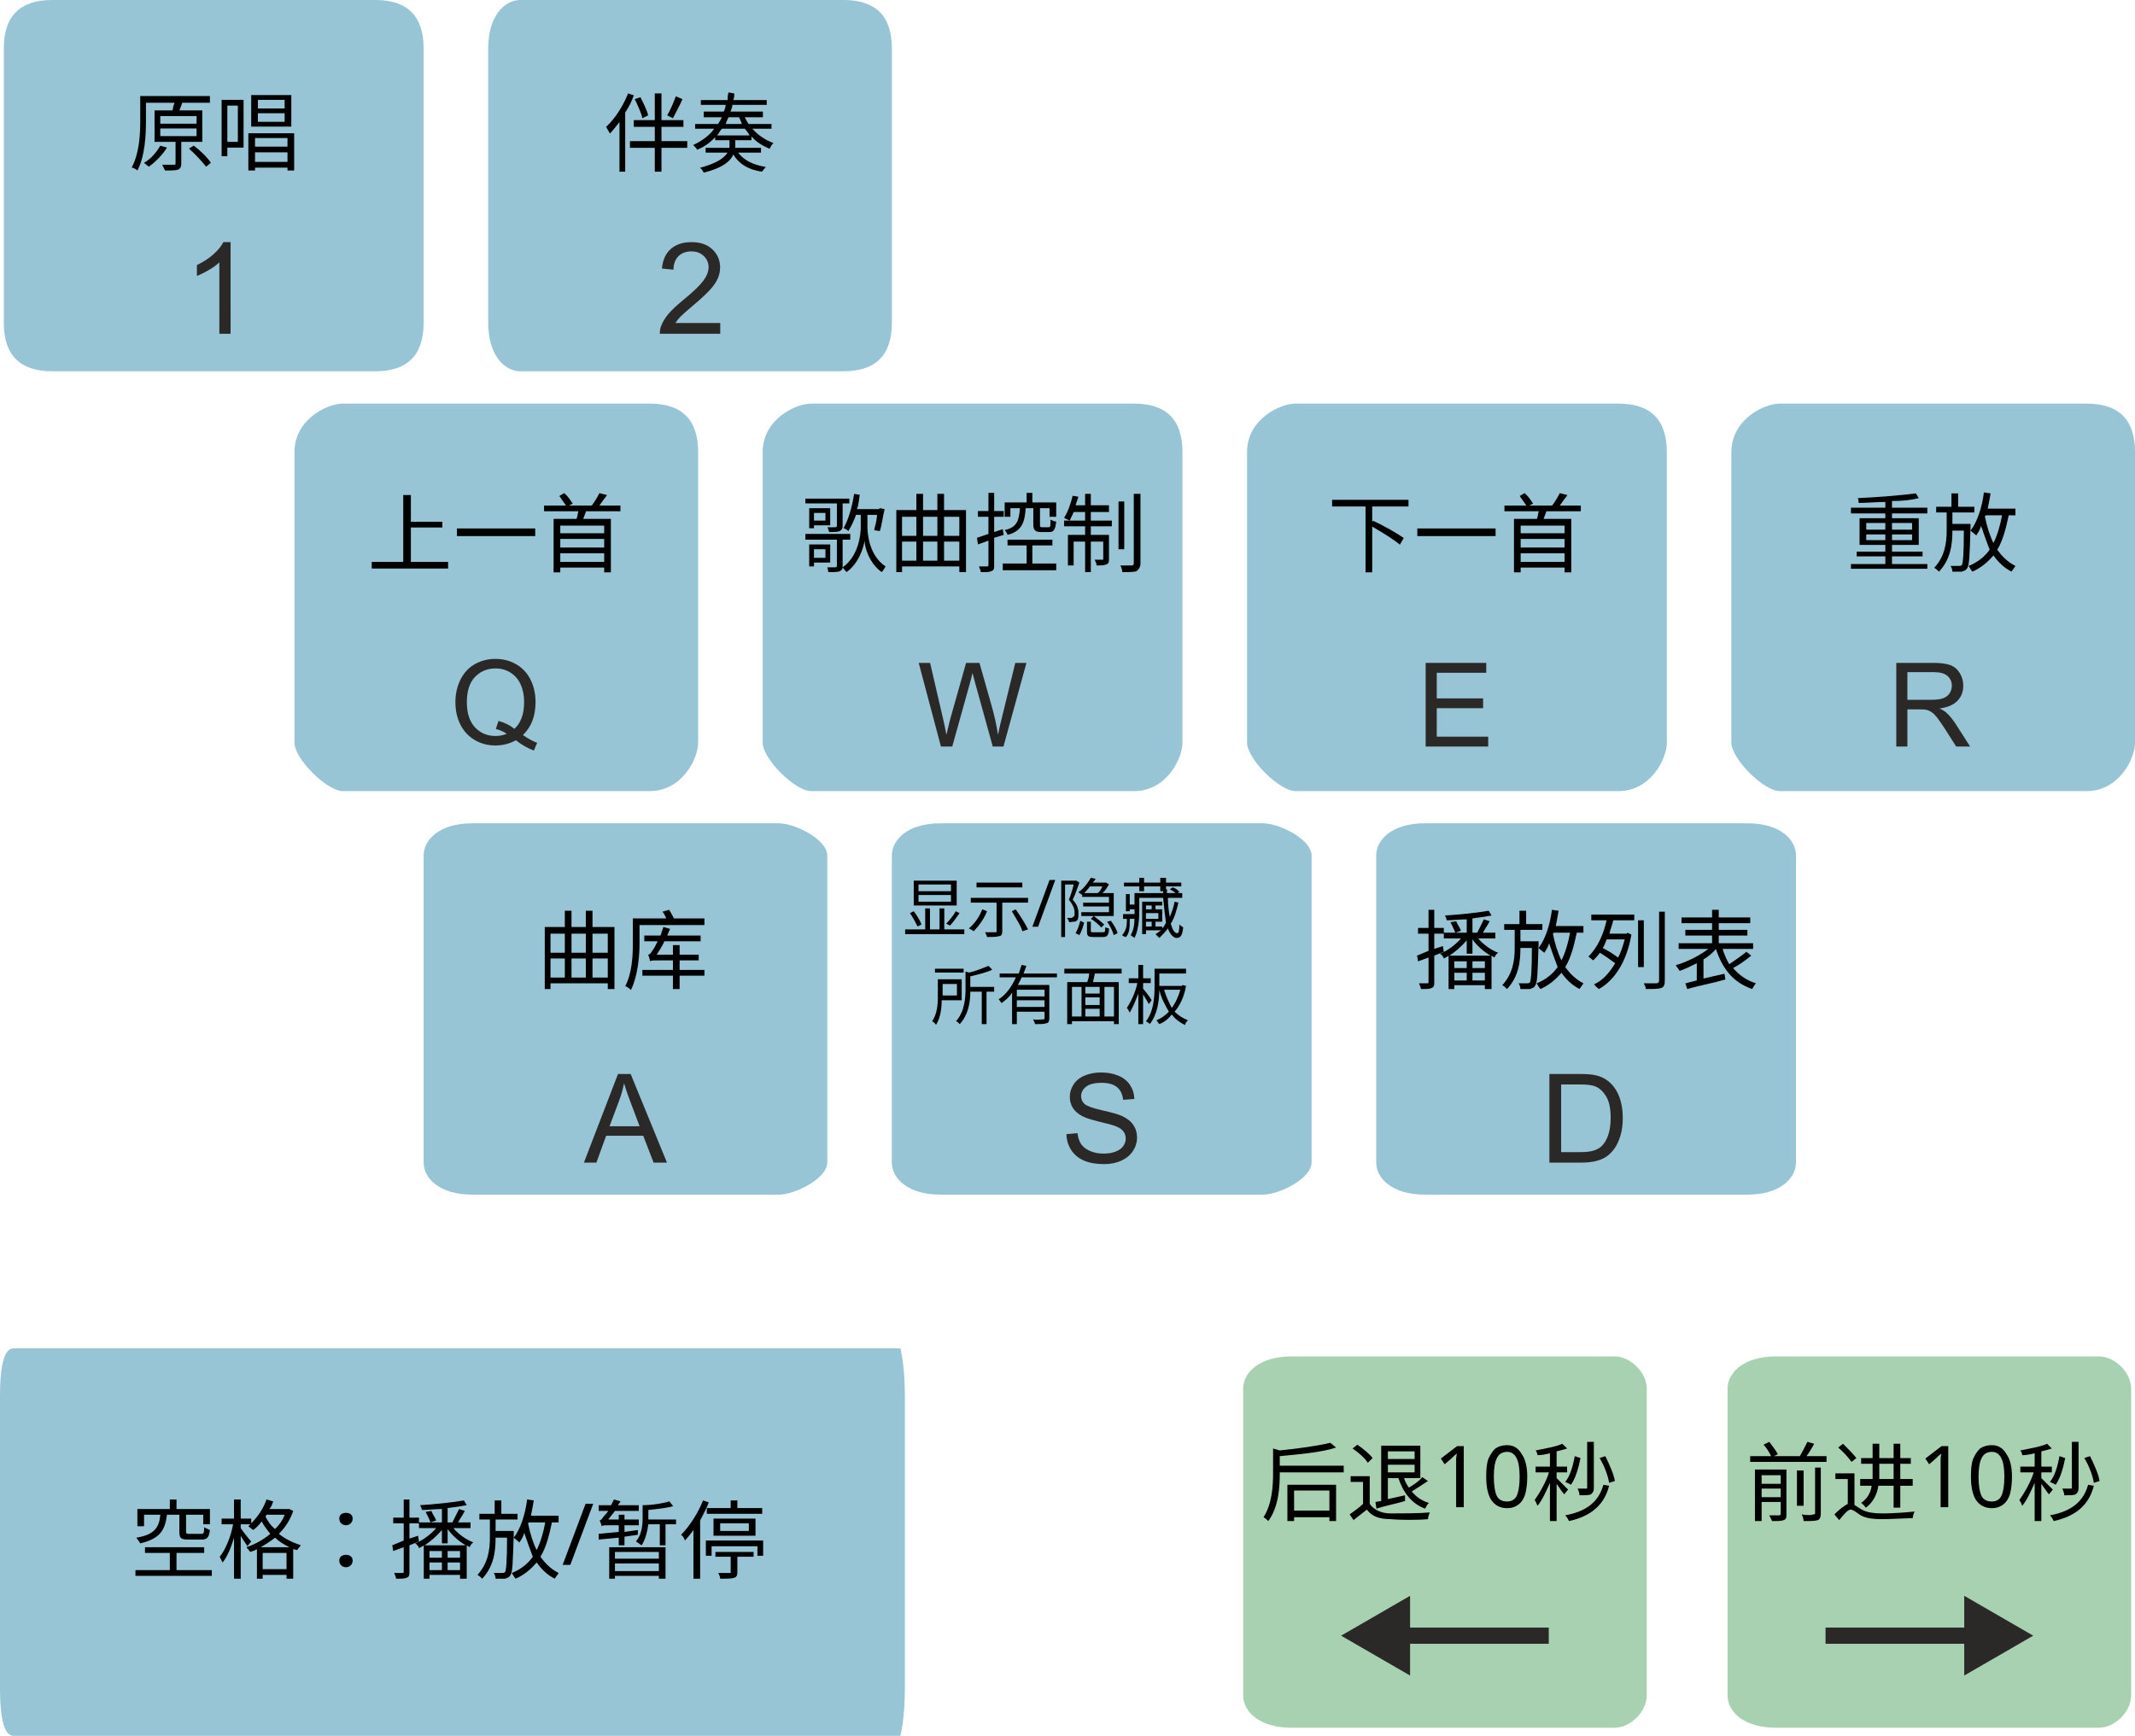
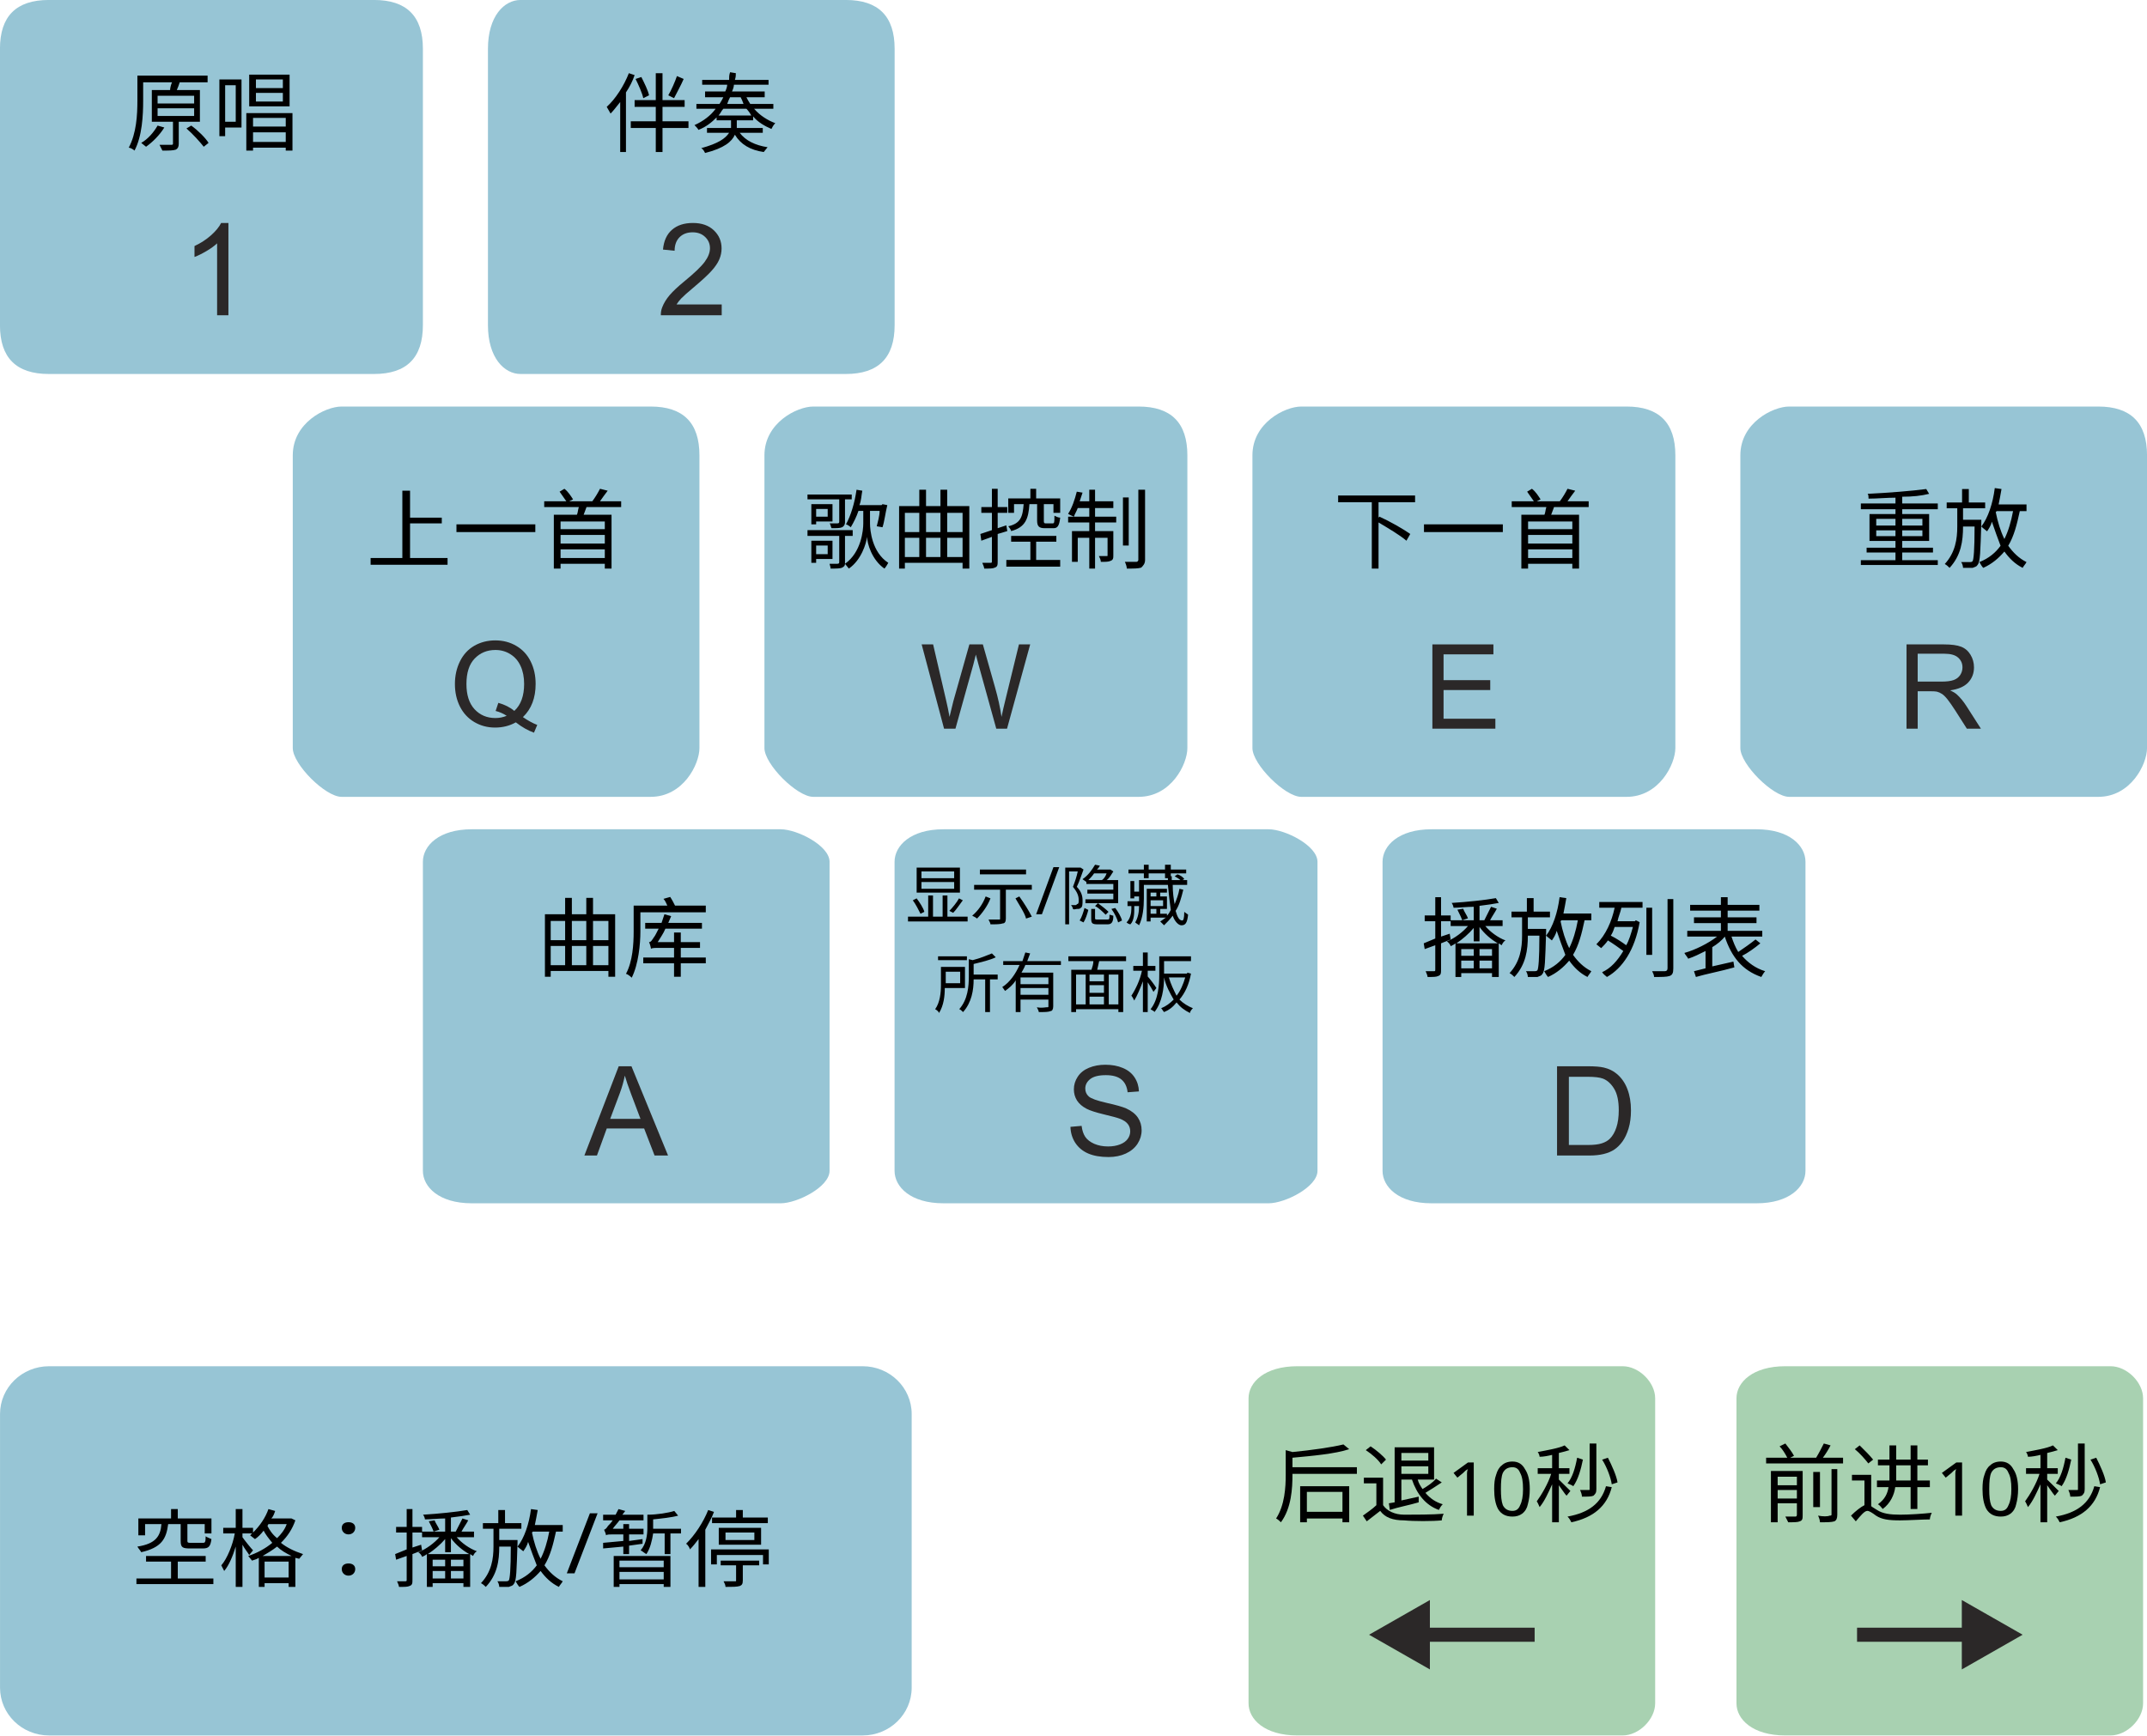
- <svg xmlns="http://www.w3.org/2000/svg" width="34.944mm" height="28.413mm" viewBox="0 0 34.944 28.413" version="1.1" id="svg1794">
+ <svg xmlns="http://www.w3.org/2000/svg" width="34.881mm" height="28.203mm" viewBox="0 0 34.881 28.203" version="1.1" id="svg1794">
  <defs id="defs1791">
    <marker refX="0" refY="0" orient="auto" id="TriangleOutM1" style="overflow:visible">
      <path d="M 5.77,0 -2.88,5 V -5 Z" transform="scale(0.4)" id="path11856" style="fill:#2b2828;fill-rule:evenodd;stroke:#2b2828;stroke-width:1pt;marker-start:none" />
    </marker>
    <marker refX="0" refY="0" orient="auto" id="marker70294" style="overflow:visible">
      <path d="M 5.77,0 -2.88,5 V -5 Z" transform="scale(0.4)" id="path70292" style="fill:#2b2828;fill-rule:evenodd;stroke:#2b2828;stroke-width:1pt;marker-start:none" />
    </marker>
    <marker refX="0" refY="0" orient="auto" id="marker70298" style="overflow:visible">
      <path d="M 5.77,0 -2.88,5 V -5 Z" transform="scale(0.4)" id="path70296" style="fill:#2b2828;fill-rule:evenodd;stroke:#2b2828;stroke-width:1pt;marker-start:none" />
    </marker>
    <marker refX="0" refY="0" orient="auto" id="TriangleOutM1-4" style="overflow:visible">
      <path d="M 5.77,0 -2.88,5 V -5 Z" transform="scale(0.4)" id="path11856-0" style="fill:#2b2828;fill-rule:evenodd;stroke:#2b2828;stroke-width:1pt;marker-start:none" />
    </marker>
  </defs>
-   <g id="layer1" transform="translate(-66.38444,-116.9474)">
+   <g id="layer1" transform="translate(-66.44755,-116.9474)">
    <path style="fill:#97c5d5;fill-rule:evenodd;stroke:#202326;stroke-width:0" id="path13" d="m 67.24,116.947 h 5.285 c 0.529,0 0.793,0.264 0.793,0.793 v 4.492 c 0,0.529 -0.264,0.793 -0.793,0.793 h -5.285 c -0.529,0 -0.793,-0.264 -0.793,-0.793 v -4.492 c 0,-0.529 0.264,-0.793 0.793,-0.793 z" />
    <path style="fill:#97c5d5;fill-rule:evenodd;stroke:#202326;stroke-width:0" id="path15" d="m 74.904,116.947 h 5.285 c 0.529,0 0.793,0.264 0.793,0.793 v 4.492 c 0,0.529 -0.264,0.793 -0.793,0.793 h -5.285 c -0.264,0 -0.529,-0.264 -0.529,-0.793 v -4.492 c 0,-0.529 0.264,-0.793 0.529,-0.793 z" />
    <path style="fill:#97c5d5;fill-rule:evenodd;stroke:#202326;stroke-width:0" id="path41" d="m 71.997,123.554 h 5.021 c 0.529,0 0.793,0.264 0.793,0.793 v 4.757 c 0,0.264 -0.264,0.793 -0.793,0.793 h -5.021 c -0.264,0 -0.793,-0.529 -0.793,-0.793 v -4.757 c 0,-0.528 0.529,-0.793 0.793,-0.793 z" />
    <path style="fill:#97c5d5;fill-rule:evenodd;stroke:#202326;stroke-width:0" id="path43" d="m 79.66,123.554 h 5.285 c 0.529,0 0.793,0.264 0.793,0.793 v 4.757 c 0,0.264 -0.264,0.793 -0.793,0.793 h -5.285 c -0.264,0 -0.793,-0.529 -0.793,-0.793 v -4.757 c 0,-0.528 0.529,-0.793 0.793,-0.793 z" />
    <path style="fill:#97c5d5;fill-rule:evenodd;stroke:#202326;stroke-width:0" id="path45" d="m 87.588,123.554 h 5.285 c 0.529,0 0.793,0.264 0.793,0.793 v 4.757 c 0,0.264 -0.264,0.793 -0.793,0.793 h -5.285 c -0.264,0 -0.793,-0.529 -0.793,-0.793 v -4.757 c 0,-0.528 0.529,-0.793 0.793,-0.793 z" />
    <path style="fill:#97c5d5;fill-rule:evenodd;stroke:#202326;stroke-width:0" id="path47" d="m 95.515,123.554 h 5.021 c 0.529,0 0.793,0.264 0.793,0.793 v 4.757 c 0,0.264 -0.264,0.793 -0.793,0.793 h -5.021 c -0.264,0 -0.793,-0.529 -0.793,-0.793 v -4.757 c 0,-0.528 0.529,-0.793 0.793,-0.793 z" />
    <path style="fill:#97c5d5;fill-rule:evenodd;stroke:#202326;stroke-width:0" id="path65" d="m 74.111,130.424 h 5.021 c 0.264,0 0.793,0.264 0.793,0.529 v 5.021 c 0,0.264 -0.529,0.528 -0.793,0.528 h -5.021 c -0.529,0 -0.793,-0.264 -0.793,-0.528 v -5.021 c 0,-0.264 0.264,-0.529 0.793,-0.529 z" />
    <path style="fill:#97c5d5;fill-rule:evenodd;stroke:#202326;stroke-width:0" id="path67" d="m 81.774,130.424 h 5.285 c 0.264,0 0.793,0.264 0.793,0.529 v 5.021 c 0,0.264 -0.529,0.528 -0.793,0.528 H 81.774 c -0.529,0 -0.793,-0.264 -0.793,-0.528 v -5.021 c 0,-0.264 0.264,-0.529 0.793,-0.529 z" />
    <path style="fill:#97c5d5;fill-rule:evenodd;stroke:#202326;stroke-width:0" id="path69" d="m 89.702,130.424 h 5.285 c 0.529,0 0.793,0.264 0.793,0.529 v 5.021 c 0,0.264 -0.264,0.528 -0.793,0.528 h -5.285 c -0.529,0 -0.793,-0.264 -0.793,-0.528 v -5.021 c 0,-0.264 0.264,-0.529 0.793,-0.529 z" />
-     <g id="g201" transform="matrix(0.1064203,0,0,0.1062682,31.18806,108.7229)" style="fill-rule:evenodd">
+     <g id="g201" transform="matrix(0.1064203,0,0,0.1062682,31.18806,108.3443)" style="fill-rule:evenodd">
      <g style="font-weight:normal;font-size:18px;font-family:Arial;fill:#2b2828" id="text203" aria-label="Q">
        <path id="path929" style="font-weight:normal;font-size:18px;font-family:Arial;fill:#2b2828" d="m 411.153,190.62 q 1.187,0.817 2.188,1.195 l -0.501,1.187 q -1.389,-0.501 -2.769,-1.582 -1.433,0.8 -3.164,0.8 -1.749,0 -3.173,-0.844 -1.424,-0.844 -2.197,-2.373 -0.765,-1.529 -0.765,-3.445 0,-1.907 0.773,-3.472 0.773,-1.564 2.197,-2.382 1.433,-0.817 3.199,-0.817 1.784,0 3.217,0.853 1.433,0.844 2.18,2.373 0.756,1.521 0.756,3.437 0,1.591 -0.483,2.865 -0.483,1.266 -1.459,2.206 z m -3.753,-2.18 q 1.477,0.413 2.435,1.23 1.503,-1.371 1.503,-4.122 0,-1.564 -0.536,-2.733 -0.527,-1.169 -1.556,-1.811 -1.02,-0.65 -2.294,-0.65 -1.907,0 -3.164,1.31 -1.257,1.301 -1.257,3.894 0,2.514 1.239,3.858 1.248,1.345 3.182,1.345 0.914,0 1.723,-0.343 -0.8,-0.519 -1.688,-0.738 z" />
      </g>
    </g>
-     <g id="g205" transform="matrix(0.1064203,0,0,0.1062682,38.82965,108.764)" style="fill-rule:evenodd">
+     <g id="g205" transform="matrix(0.1064203,0,0,0.1062682,38.82965,108.3854)" style="fill-rule:evenodd">
      <g style="font-weight:normal;font-size:18px;font-family:Arial;fill:#2b2828" id="text207" aria-label="W">
        <path id="path932" style="font-weight:normal;font-size:18px;font-family:Arial;fill:#2b2828" d="m 403.639,192 -3.419,-12.885 h 1.749 l 1.96,8.446 q 0.316,1.327 0.545,2.637 0.492,-2.065 0.58,-2.382 l 2.452,-8.701 h 2.057 l 1.846,6.521 q 0.694,2.426 1.002,4.562 0.246,-1.222 0.642,-2.804 l 2.021,-8.279 h 1.714 L 413.254,192 h -1.644 l -2.716,-9.817 q -0.343,-1.23 -0.404,-1.512 -0.202,0.888 -0.378,1.512 L 405.379,192 Z" />
      </g>
    </g>
-     <g id="g209" transform="matrix(0.1064203,0,0,0.1062682,46.99901,108.764)" style="fill-rule:evenodd">
+     <g id="g209" transform="matrix(0.1064203,0,0,0.1062682,46.99901,108.3854)" style="fill-rule:evenodd">
      <g style="font-weight:normal;font-size:18px;font-family:Arial;fill:#2b2828" id="text211" aria-label="E">
        <path id="path935" style="font-weight:normal;font-size:18px;font-family:Arial;fill:#2b2828" d="m 401.424,192 v -12.885 h 9.316 v 1.521 h -7.611 v 3.946 h 7.128 v 1.512 h -7.128 v 4.386 h 7.91 V 192 Z" />
      </g>
    </g>
-     <g id="g213" transform="matrix(0.1064203,0,0,0.1062682,54.7028,108.764)" style="fill-rule:evenodd">
+     <g id="g213" transform="matrix(0.1064203,0,0,0.1062682,54.7028,108.3854)" style="fill-rule:evenodd">
      <g style="font-weight:normal;font-size:18px;font-family:Arial;fill:#2b2828" id="text215" aria-label="R">
        <path id="path938" style="font-weight:normal;font-size:18px;font-family:Arial;fill:#2b2828" d="m 401.415,192 v -12.885 h 5.713 q 1.723,0 2.619,0.352 0.896,0.343 1.433,1.222 0.536,0.879 0.536,1.942 0,1.371 -0.888,2.312 -0.888,0.94 -2.742,1.195 0.677,0.325 1.028,0.642 0.747,0.686 1.415,1.714 L 412.771,192 h -2.145 l -1.705,-2.681 q -0.747,-1.16 -1.23,-1.775 -0.483,-0.615 -0.87,-0.861 -0.378,-0.246 -0.773,-0.343 -0.29,-0.061 -0.949,-0.061 h -1.978 V 192 Z m 1.705,-7.198 h 3.665 q 1.169,0 1.828,-0.237 0.659,-0.246 1.002,-0.773 0.343,-0.536 0.343,-1.16 0,-0.914 -0.668,-1.503 -0.659,-0.589 -2.092,-0.589 h -4.078 z" />
      </g>
    </g>
-     <g id="g241" transform="matrix(0.1127381,0,0,0.1125769,30.84929,114.3634)" style="fill-rule:evenodd">
+     <g id="g241" transform="matrix(0.1127381,0,0,0.1125769,30.84929,114.111)" style="fill-rule:evenodd">
      <g style="font-weight:normal;font-size:18px;font-family:Arial;fill:#2b2828" id="text243" aria-label="A">
        <path id="path959" style="font-weight:normal;font-size:18px;font-family:Arial;fill:#2b2828" d="m 399.974,192 4.948,-12.885 h 1.837 L 412.032,192 h -1.942 l -1.503,-3.902 h -5.388 L 401.784,192 Z m 3.718,-5.291 h 4.368 l -1.345,-3.568 q -0.615,-1.626 -0.914,-2.672 -0.246,1.239 -0.694,2.461 z" />
      </g>
    </g>
-     <g id="g245" transform="matrix(0.1127381,0,0,0.1125769,38.65217,114.3634)" style="fill-rule:evenodd">
+     <g id="g245" transform="matrix(0.1127381,0,0,0.1125769,38.65217,114.111)" style="fill-rule:evenodd">
      <g style="font-weight:normal;font-size:18px;font-family:Arial;fill:#2b2828" id="text247" aria-label="S">
        <path id="path962" style="font-weight:normal;font-size:18px;font-family:Arial;fill:#2b2828" d="m 400.809,187.86 1.608,-0.141 q 0.114,0.967 0.527,1.591 0.422,0.615 1.301,1.002 0.879,0.378 1.978,0.378 0.976,0 1.723,-0.29 0.747,-0.29 1.107,-0.791 0.369,-0.51 0.369,-1.107 0,-0.606 -0.352,-1.055 -0.352,-0.457 -1.16,-0.765 -0.519,-0.202 -2.294,-0.624 -1.775,-0.431 -2.487,-0.809 -0.923,-0.483 -1.38,-1.195 -0.448,-0.721 -0.448,-1.608 0,-0.976 0.554,-1.819 0.554,-0.853 1.617,-1.292 1.063,-0.439 2.364,-0.439 1.433,0 2.522,0.466 1.099,0.457 1.688,1.354 0.589,0.896 0.633,2.03 l -1.635,0.123 q -0.132,-1.222 -0.896,-1.846 -0.756,-0.624 -2.241,-0.624 -1.547,0 -2.259,0.571 -0.703,0.562 -0.703,1.362 0,0.694 0.501,1.143 0.492,0.448 2.566,0.923 2.083,0.466 2.856,0.817 1.125,0.519 1.661,1.318 0.536,0.791 0.536,1.828 0,1.028 -0.589,1.942 -0.589,0.905 -1.696,1.415 -1.099,0.501 -2.479,0.501 -1.749,0 -2.936,-0.51 -1.178,-0.51 -1.854,-1.529 -0.668,-1.028 -0.703,-2.32 z" />
      </g>
    </g>
-     <g id="g249" transform="matrix(0.1127381,0,0,0.1125769,46.49206,114.3634)" style="fill-rule:evenodd">
+     <g id="g249" transform="matrix(0.1127381,0,0,0.1125769,46.49206,114.111)" style="fill-rule:evenodd">
      <g style="font-weight:normal;font-size:18px;font-family:Arial;fill:#2b2828" id="text251" aria-label="D">
        <path id="path965" style="font-weight:normal;font-size:18px;font-family:Arial;fill:#2b2828" d="m 401.389,192 v -12.885 h 4.438 q 1.503,0 2.294,0.185 1.107,0.255 1.89,0.923 1.02,0.861 1.521,2.206 0.51,1.336 0.51,3.059 0,1.468 -0.343,2.602 -0.343,1.134 -0.879,1.881 -0.536,0.738 -1.178,1.169 -0.633,0.422 -1.538,0.642 Q 407.207,192 406.038,192 Z m 1.705,-1.521 h 2.751 q 1.274,0 1.995,-0.237 0.73,-0.237 1.16,-0.668 0.606,-0.606 0.94,-1.626 0.343,-1.028 0.343,-2.487 0,-2.021 -0.668,-3.103 -0.659,-1.09 -1.608,-1.459 -0.686,-0.264 -2.206,-0.264 h -2.707 z" />
      </g>
    </g>
-     <g id="g507" transform="matrix(0.174162,0,0,0.173913,-0.2850515,89.01945)" style="fill-rule:evenodd">
+     <g id="g507" transform="matrix(0.174162,0,0,0.173913,-0.2850515,88.6796)" style="fill-rule:evenodd">
      <g style="font-weight:normal;font-size:12px;font-family:Arial;fill:#2b2828" id="text509" aria-label="1">
        <path id="path1298" style="font-weight:normal;font-size:12px;font-family:Arial;fill:#2b2828" d="m 404.471,192 h -1.055 v -6.721 q -0.381,0.363 -1.002,0.727 -0.615,0.363 -1.107,0.545 v -1.02 q 0.885,-0.416 1.547,-1.008 0.662,-0.592 0.938,-1.148 h 0.68 z" />
      </g>
    </g>
-     <g id="g511" transform="matrix(0.174162,0,0,0.173913,7.455885,89.01945)" style="fill-rule:evenodd">
+     <g id="g511" transform="matrix(0.174162,0,0,0.173913,7.455885,88.6796)" style="fill-rule:evenodd">
      <g style="font-weight:normal;font-size:12px;font-family:Arial;fill:#2b2828" id="text513" aria-label="2">
        <path id="path1301" style="font-weight:normal;font-size:12px;font-family:Arial;fill:#2b2828" d="M 406.041,190.986 V 192 h -5.678 q -0.012,-0.381 0.123,-0.732 0.217,-0.58 0.691,-1.143 0.48,-0.562 1.383,-1.301 1.4,-1.148 1.893,-1.816 0.492,-0.674 0.492,-1.271 0,-0.627 -0.451,-1.055 -0.445,-0.434 -1.166,-0.434 -0.762,0 -1.219,0.457 -0.457,0.457 -0.463,1.266 l -1.084,-0.111 q 0.111,-1.213 0.838,-1.846 0.727,-0.639 1.951,-0.639 1.236,0 1.957,0.686 0.721,0.686 0.721,1.699 0,0.516 -0.211,1.014 -0.211,0.498 -0.703,1.049 -0.486,0.551 -1.623,1.512 -0.949,0.797 -1.219,1.084 -0.27,0.281 -0.445,0.568 z" />
      </g>
    </g>
-     <text xml:space="preserve" style="font-style:normal;font-weight:normal;font-size:1.411px;line-height:125%;font-family:sans-serif;letter-spacing:0px;word-spacing:0px;fill:#000000;fill-opacity:1;stroke:none;stroke-width:0.265px;stroke-linecap:butt;stroke-linejoin:miter;stroke-opacity:1" x="68.491" y="119.627" id="text3247">
-       <tspan id="tspan3245" style="font-size:1.411px;stroke-width:0.265px" x="68.491" y="119.627">原唱</tspan>
+     <text xml:space="preserve" style="font-style:normal;font-weight:normal;font-size:1.411px;line-height:125%;font-family:sans-serif;letter-spacing:0px;word-spacing:0px;fill:#000000;fill-opacity:1;stroke:none;stroke-width:0.265px;stroke-linecap:butt;stroke-linejoin:miter;stroke-opacity:1" x="68.491" y="119.287" id="text3247">
+       <tspan id="tspan3245" style="font-size:1.411px;stroke-width:0.265px" x="68.491" y="119.287">原唱</tspan>
    </text>
-     <text xml:space="preserve" style="font-style:normal;font-weight:normal;font-size:1.411px;line-height:125%;font-family:sans-serif;letter-spacing:0px;word-spacing:0px;fill:#000000;fill-opacity:1;stroke:none;stroke-width:0.265px;stroke-linecap:butt;stroke-linejoin:miter;stroke-opacity:1" x="96.601" y="126.195" id="text3247-97">
-       <tspan id="tspan3245-1" style="font-size:1.411px;stroke-width:0.265px" x="96.601" y="126.195">重放</tspan>
+     <text xml:space="preserve" style="font-style:normal;font-weight:normal;font-size:1.411px;line-height:125%;font-family:sans-serif;letter-spacing:0px;word-spacing:0px;fill:#000000;fill-opacity:1;stroke:none;stroke-width:0.265px;stroke-linecap:butt;stroke-linejoin:miter;stroke-opacity:1" x="96.601" y="126.068" id="text3247-97">
+       <tspan id="tspan3245-1" style="font-size:1.411px;stroke-width:0.265px" x="96.601" y="126.068">重放</tspan>
    </text>
-     <text xml:space="preserve" style="font-style:normal;font-weight:normal;font-size:1.411px;line-height:125%;font-family:sans-serif;letter-spacing:0px;word-spacing:0px;fill:#000000;fill-opacity:1;stroke:none;stroke-width:0.265px;stroke-linecap:butt;stroke-linejoin:miter;stroke-opacity:1" x="76.275" y="119.649" id="text3247-9">
-       <tspan id="tspan3245-4" style="font-size:1.411px;stroke-width:0.265px" x="76.275" y="119.649">伴奏</tspan>
+     <text xml:space="preserve" style="font-style:normal;font-weight:normal;font-size:1.411px;line-height:125%;font-family:sans-serif;letter-spacing:0px;word-spacing:0px;fill:#000000;fill-opacity:1;stroke:none;stroke-width:0.265px;stroke-linecap:butt;stroke-linejoin:miter;stroke-opacity:1" x="76.275" y="119.309" id="text3247-9">
+       <tspan id="tspan3245-4" style="font-size:1.411px;stroke-width:0.265px" x="76.275" y="119.309">伴奏</tspan>
    </text>
-     <text xml:space="preserve" style="font-style:normal;font-weight:normal;font-size:1.411px;line-height:125%;font-family:sans-serif;letter-spacing:0px;word-spacing:0px;fill:#000000;fill-opacity:1;stroke:none;stroke-width:0.265px;stroke-linecap:butt;stroke-linejoin:miter;stroke-opacity:1" x="72.391" y="126.206" id="text10136">
-       <tspan id="tspan10134" style="font-size:1.411px;stroke-width:0.265px" x="72.391" y="126.206">上一首</tspan>
+     <text xml:space="preserve" style="font-style:normal;font-weight:normal;font-size:1.411px;line-height:125%;font-family:sans-serif;letter-spacing:0px;word-spacing:0px;fill:#000000;fill-opacity:1;stroke:none;stroke-width:0.265px;stroke-linecap:butt;stroke-linejoin:miter;stroke-opacity:1" x="72.391" y="126.079" id="text10136">
+       <tspan id="tspan10134" style="font-size:1.411px;stroke-width:0.265px" x="72.391" y="126.079">上一首</tspan>
    </text>
-     <text xml:space="preserve" style="font-style:normal;font-weight:normal;font-size:1.411px;line-height:125%;font-family:sans-serif;letter-spacing:0px;word-spacing:0px;fill:#000000;fill-opacity:1;stroke:none;stroke-width:0.265px;stroke-linecap:butt;stroke-linejoin:miter;stroke-opacity:1" x="88.108" y="126.206" id="text10136-6">
-       <tspan id="tspan10134-0" style="font-size:1.411px;stroke-width:0.265px" x="88.108" y="126.206">下一首</tspan>
+     <text xml:space="preserve" style="font-style:normal;font-weight:normal;font-size:1.411px;line-height:125%;font-family:sans-serif;letter-spacing:0px;word-spacing:0px;fill:#000000;fill-opacity:1;stroke:none;stroke-width:0.265px;stroke-linecap:butt;stroke-linejoin:miter;stroke-opacity:1" x="88.108" y="126.079" id="text10136-6">
+       <tspan id="tspan10134-0" style="font-size:1.411px;stroke-width:0.265px" x="88.108" y="126.079">下一首</tspan>
    </text>
-     <text xml:space="preserve" style="font-style:normal;font-weight:normal;font-size:1.411px;line-height:125%;font-family:sans-serif;letter-spacing:0px;word-spacing:0px;fill:#000000;fill-opacity:1;stroke:none;stroke-width:0.265px;stroke-linecap:butt;stroke-linejoin:miter;stroke-opacity:1" x="75.162" y="133.027" id="text27410">
-       <tspan id="tspan27408" style="font-size:1.411px;stroke-width:0.265px" x="75.162" y="133.027">曲库</tspan>
+     <text xml:space="preserve" style="font-style:normal;font-weight:normal;font-size:1.411px;line-height:125%;font-family:sans-serif;letter-spacing:0px;word-spacing:0px;fill:#000000;fill-opacity:1;stroke:none;stroke-width:0.265px;stroke-linecap:butt;stroke-linejoin:miter;stroke-opacity:1" x="75.162" y="132.711" id="text27410">
+       <tspan id="tspan27408" style="font-size:1.411px;stroke-width:0.265px" x="75.162" y="132.711">曲库</tspan>
    </text>
-     <text xml:space="preserve" style="font-style:normal;font-weight:normal;font-size:1.411px;line-height:125%;font-family:sans-serif;letter-spacing:0px;word-spacing:0px;fill:#000000;fill-opacity:1;stroke:none;stroke-width:0.265px;stroke-linecap:butt;stroke-linejoin:miter;stroke-opacity:1" x="89.53" y="133.028" id="text33622">
-       <tspan id="tspan33620" style="font-size:1.411px;stroke-width:0.265px" x="89.53" y="133.028">播放列表</tspan>
+     <text xml:space="preserve" style="font-style:normal;font-weight:normal;font-size:1.411px;line-height:125%;font-family:sans-serif;letter-spacing:0px;word-spacing:0px;fill:#000000;fill-opacity:1;stroke:none;stroke-width:0.265px;stroke-linecap:butt;stroke-linejoin:miter;stroke-opacity:1" x="89.53" y="132.713" id="text33622">
+       <tspan id="tspan33620" style="font-size:1.411px;stroke-width:0.265px" x="89.53" y="132.713">播放列表</tspan>
    </text>
-     <text xml:space="preserve" style="font-style:normal;font-weight:normal;font-size:1.411px;line-height:125%;font-family:sans-serif;letter-spacing:0px;word-spacing:0px;fill:#000000;fill-opacity:1;stroke:none;stroke-width:0.265px;stroke-linecap:butt;stroke-linejoin:miter;stroke-opacity:1" x="79.505" y="126.203" id="text39212">
-       <tspan id="tspan39210" style="font-size:1.411px;stroke-width:0.265px" x="79.505" y="126.203">歌曲控制</tspan>
+     <text xml:space="preserve" style="font-style:normal;font-weight:normal;font-size:1.411px;line-height:125%;font-family:sans-serif;letter-spacing:0px;word-spacing:0px;fill:#000000;fill-opacity:1;stroke:none;stroke-width:0.265px;stroke-linecap:butt;stroke-linejoin:miter;stroke-opacity:1" x="79.505" y="126.077" id="text39212">
+       <tspan id="tspan39210" style="font-size:1.411px;stroke-width:0.265px" x="79.505" y="126.077">歌曲控制</tspan>
    </text>
-     <text xml:space="preserve" style="font-style:normal;font-weight:normal;font-size:1.058px;line-height:125%;font-family:sans-serif;letter-spacing:0px;word-spacing:0px;fill:#000000;fill-opacity:1;stroke:none;stroke-width:0.265px;stroke-linecap:butt;stroke-linejoin:miter;stroke-opacity:1" x="84.429" y="132.208" id="text44938">
-       <tspan id="tspan44936" style="font-size:1.058px;text-align:center;text-anchor:middle;stroke-width:0.265px" x="84.429" y="132.208">显示/隐藏</tspan>
-       <tspan style="font-size:1.058px;text-align:center;text-anchor:middle;stroke-width:0.265px" x="84.429" y="133.634" id="tspan44940">所有面板</tspan>
+     <text xml:space="preserve" style="font-style:normal;font-weight:normal;font-size:1.058px;line-height:125%;font-family:sans-serif;letter-spacing:0px;word-spacing:0px;fill:#000000;fill-opacity:1;stroke:none;stroke-width:0.265px;stroke-linecap:butt;stroke-linejoin:miter;stroke-opacity:1" x="84.429" y="131.892" id="text44938">
+       <tspan id="tspan44936" style="font-size:1.058px;text-align:center;text-anchor:middle;stroke-width:0.265px" x="84.429" y="131.892">显示/隐藏</tspan>
+       <tspan style="font-size:1.058px;text-align:center;text-anchor:middle;stroke-width:0.265px" x="84.429" y="133.318" id="tspan44940">所有面板</tspan>
    </text>
-     <path style="fill:#97c5d5;fill-rule:evenodd;stroke:#202326;stroke-width:0" id="path185" d="m 67.416,139.018 h -0.811 c -0.147,0 -0.221,0.264 -0.221,0.793 v 4.757 c 0,0.529 0.074,0.793 0.221,0.793 h 0.811 12.379 1.326 c 0,0 0.074,-0.264 0.074,-0.793 v -4.757 c 0,-0.528 -0.074,-0.793 -0.074,-0.793 h -1.326 z" />
-     <text xml:space="preserve" style="font-style:normal;font-weight:normal;font-size:1.411px;line-height:125%;font-family:sans-serif;letter-spacing:0px;word-spacing:0px;fill:#000000;fill-opacity:1;stroke:none;stroke-width:0.265px;stroke-linecap:butt;stroke-linejoin:miter;stroke-opacity:1" x="68.522" y="142.68" id="text64539">
-       <tspan id="tspan64537" style="font-size:1.411px;stroke-width:0.265px" x="68.522" y="142.68">空格：播放/暂停</tspan>
-     </text>
-     <g id="g79498" transform="translate(0.2094958,-1.451391)">
-       <path style="fill:#a8d1b1;fill-rule:evenodd;stroke:#202326;stroke-width:0" id="path149" d="m 87.315,140.602 h 5.285 c 0.264,0 0.528,0.264 0.528,0.528 v 5.021 c 0,0.264 -0.264,0.529 -0.528,0.529 h -5.285 c -0.529,0 -0.793,-0.264 -0.793,-0.529 v -5.021 c 0,-0.264 0.264,-0.528 0.793,-0.528 z" />
-       <path style="fill:#a8d1b1;fill-rule:evenodd;stroke:#202326;stroke-width:0" id="path151" d="m 95.243,140.602 h 5.285 c 0.264,0 0.528,0.264 0.528,0.528 v 5.021 c 0,0.264 -0.264,0.529 -0.528,0.529 h -5.285 c -0.529,0 -0.793,-0.264 -0.793,-0.529 v -5.021 c 0,-0.264 0.264,-0.528 0.793,-0.528 z" />
-       <path style="fill:none;fill-rule:evenodd;stroke:#2b2828;stroke-width:0.265px;stroke-linecap:butt;stroke-linejoin:miter;stroke-opacity:1;marker-end:url(#TriangleOutM1)" id="path11623-1" d="M 91.524,145.173 H 88.878" />
-       <path style="fill:none;fill-rule:evenodd;stroke:#2b2828;stroke-width:0.265px;stroke-linecap:butt;stroke-linejoin:miter;stroke-opacity:1;marker-end:url(#TriangleOutM1)" id="path11623-1-7" d="m 96.054,145.173 h 2.646" />
-       <text xml:space="preserve" style="font-style:normal;font-weight:normal;font-size:1.411px;line-height:125%;font-family:sans-serif;letter-spacing:0px;word-spacing:0px;fill:#000000;fill-opacity:1;stroke:none;stroke-width:0.265px;stroke-linecap:butt;stroke-linejoin:miter;stroke-opacity:1" x="86.809" y="143.189" id="text72025">
-         <tspan id="tspan72023" style="font-size:1.411px;stroke-width:0.265px" x="86.809" y="143.189">后退10秒</tspan>
+     <g id="g40086" transform="matrix(1,0,0,0.9871975,-4.1533752e-8,1.781466)">
+       <path style="fill:#a8d1b1;fill-rule:evenodd;stroke:#202326;stroke-width:0" id="path149" d="m 87.525,139.15 h 5.285 c 0.264,0 0.528,0.264 0.528,0.528 v 5.021 c 0,0.264 -0.264,0.529 -0.528,0.529 h -5.285 c -0.529,0 -0.793,-0.264 -0.793,-0.529 v -5.021 c 0,-0.264 0.264,-0.528 0.793,-0.528 z" />
+       <path style="fill:#a8d1b1;fill-rule:evenodd;stroke:#202326;stroke-width:0" id="path151" d="m 95.452,139.15 h 5.285 c 0.264,0 0.528,0.264 0.528,0.528 v 5.021 c 0,0.264 -0.264,0.529 -0.528,0.529 h -5.285 c -0.529,0 -0.793,-0.264 -0.793,-0.529 v -5.021 c 0,-0.264 0.264,-0.528 0.793,-0.528 z" />
+       <path style="fill:none;fill-rule:evenodd;stroke:#2b2828;stroke-width:0.232px;stroke-linecap:butt;stroke-linejoin:miter;stroke-opacity:1;marker-end:url(#TriangleOutM1)" id="path11623-1" d="M 91.38,143.57 H 89.349" />
+       <path style="fill:none;fill-rule:evenodd;stroke:#2b2828;stroke-width:0.232px;stroke-linecap:butt;stroke-linejoin:miter;stroke-opacity:1;marker-end:url(#TriangleOutM1)" id="path11623-1-7" d="m 96.618,143.57 h 2.031" />
+       <text xml:space="preserve" style="font-style:normal;font-weight:normal;font-size:1.411px;line-height:125%;font-family:sans-serif;letter-spacing:0px;word-spacing:0px;fill:#000000;fill-opacity:1;stroke:none;stroke-width:0.265px;stroke-linecap:butt;stroke-linejoin:miter;stroke-opacity:1" x="87.131" y="141.611" id="text72025">
+         <tspan id="tspan72023" style="font-size:1.411px;stroke-width:0.265px" x="87.131" y="141.611">后退<tspan style="font-size:1.235px" id="tspan30433">10</tspan>秒</tspan>
      </text>
-       <text xml:space="preserve" style="font-style:normal;font-weight:normal;font-size:1.411px;line-height:125%;font-family:sans-serif;letter-spacing:0px;word-spacing:0px;fill:#000000;fill-opacity:1;stroke:none;stroke-width:0.265px;stroke-linecap:butt;stroke-linejoin:miter;stroke-opacity:1" x="94.742" y="143.189" id="text72025-3">
-         <tspan id="tspan72023-0" style="font-size:1.411px;stroke-width:0.265px" x="94.742" y="143.189">前进10秒</tspan>
+       <text xml:space="preserve" style="font-style:normal;font-weight:normal;font-size:1.411px;line-height:125%;font-family:sans-serif;letter-spacing:0px;word-spacing:0px;fill:#000000;fill-opacity:1;stroke:none;stroke-width:0.265px;stroke-linecap:butt;stroke-linejoin:miter;stroke-opacity:1" x="95.064" y="141.611" id="text72025-3">
+         <tspan id="tspan72023-0" style="font-size:1.411px;stroke-width:0.265px" x="95.064" y="141.611">前进<tspan style="font-size:1.235px" id="tspan32153">10</tspan>秒</tspan>
+       </text>
+     </g>
+     <g id="g40074" transform="matrix(1,0,0,0.9751836,0,3.582022)">
+       <rect style="fill:#97c5d5;fill-opacity:1;stroke:none;stroke-width:1.807;stroke-linejoin:round;stroke-miterlimit:3.6" id="rect39395" width="14.811" height="6.153" x="66.448" y="139.018" ry="0.796" />
+       <text xml:space="preserve" style="font-style:normal;font-weight:normal;font-size:1.411px;line-height:125%;font-family:sans-serif;letter-spacing:0px;word-spacing:0px;fill:#000000;fill-opacity:1;stroke:none;stroke-width:0.265px;stroke-linecap:butt;stroke-linejoin:miter;stroke-opacity:1" x="68.586" y="142.585" id="text64539">
+         <tspan id="tspan64537" style="font-size:1.411px;stroke-width:0.265px" x="68.586" y="142.585">空格：播放/暂停</tspan>
      </text>
    </g>
  </g>
</svg>
